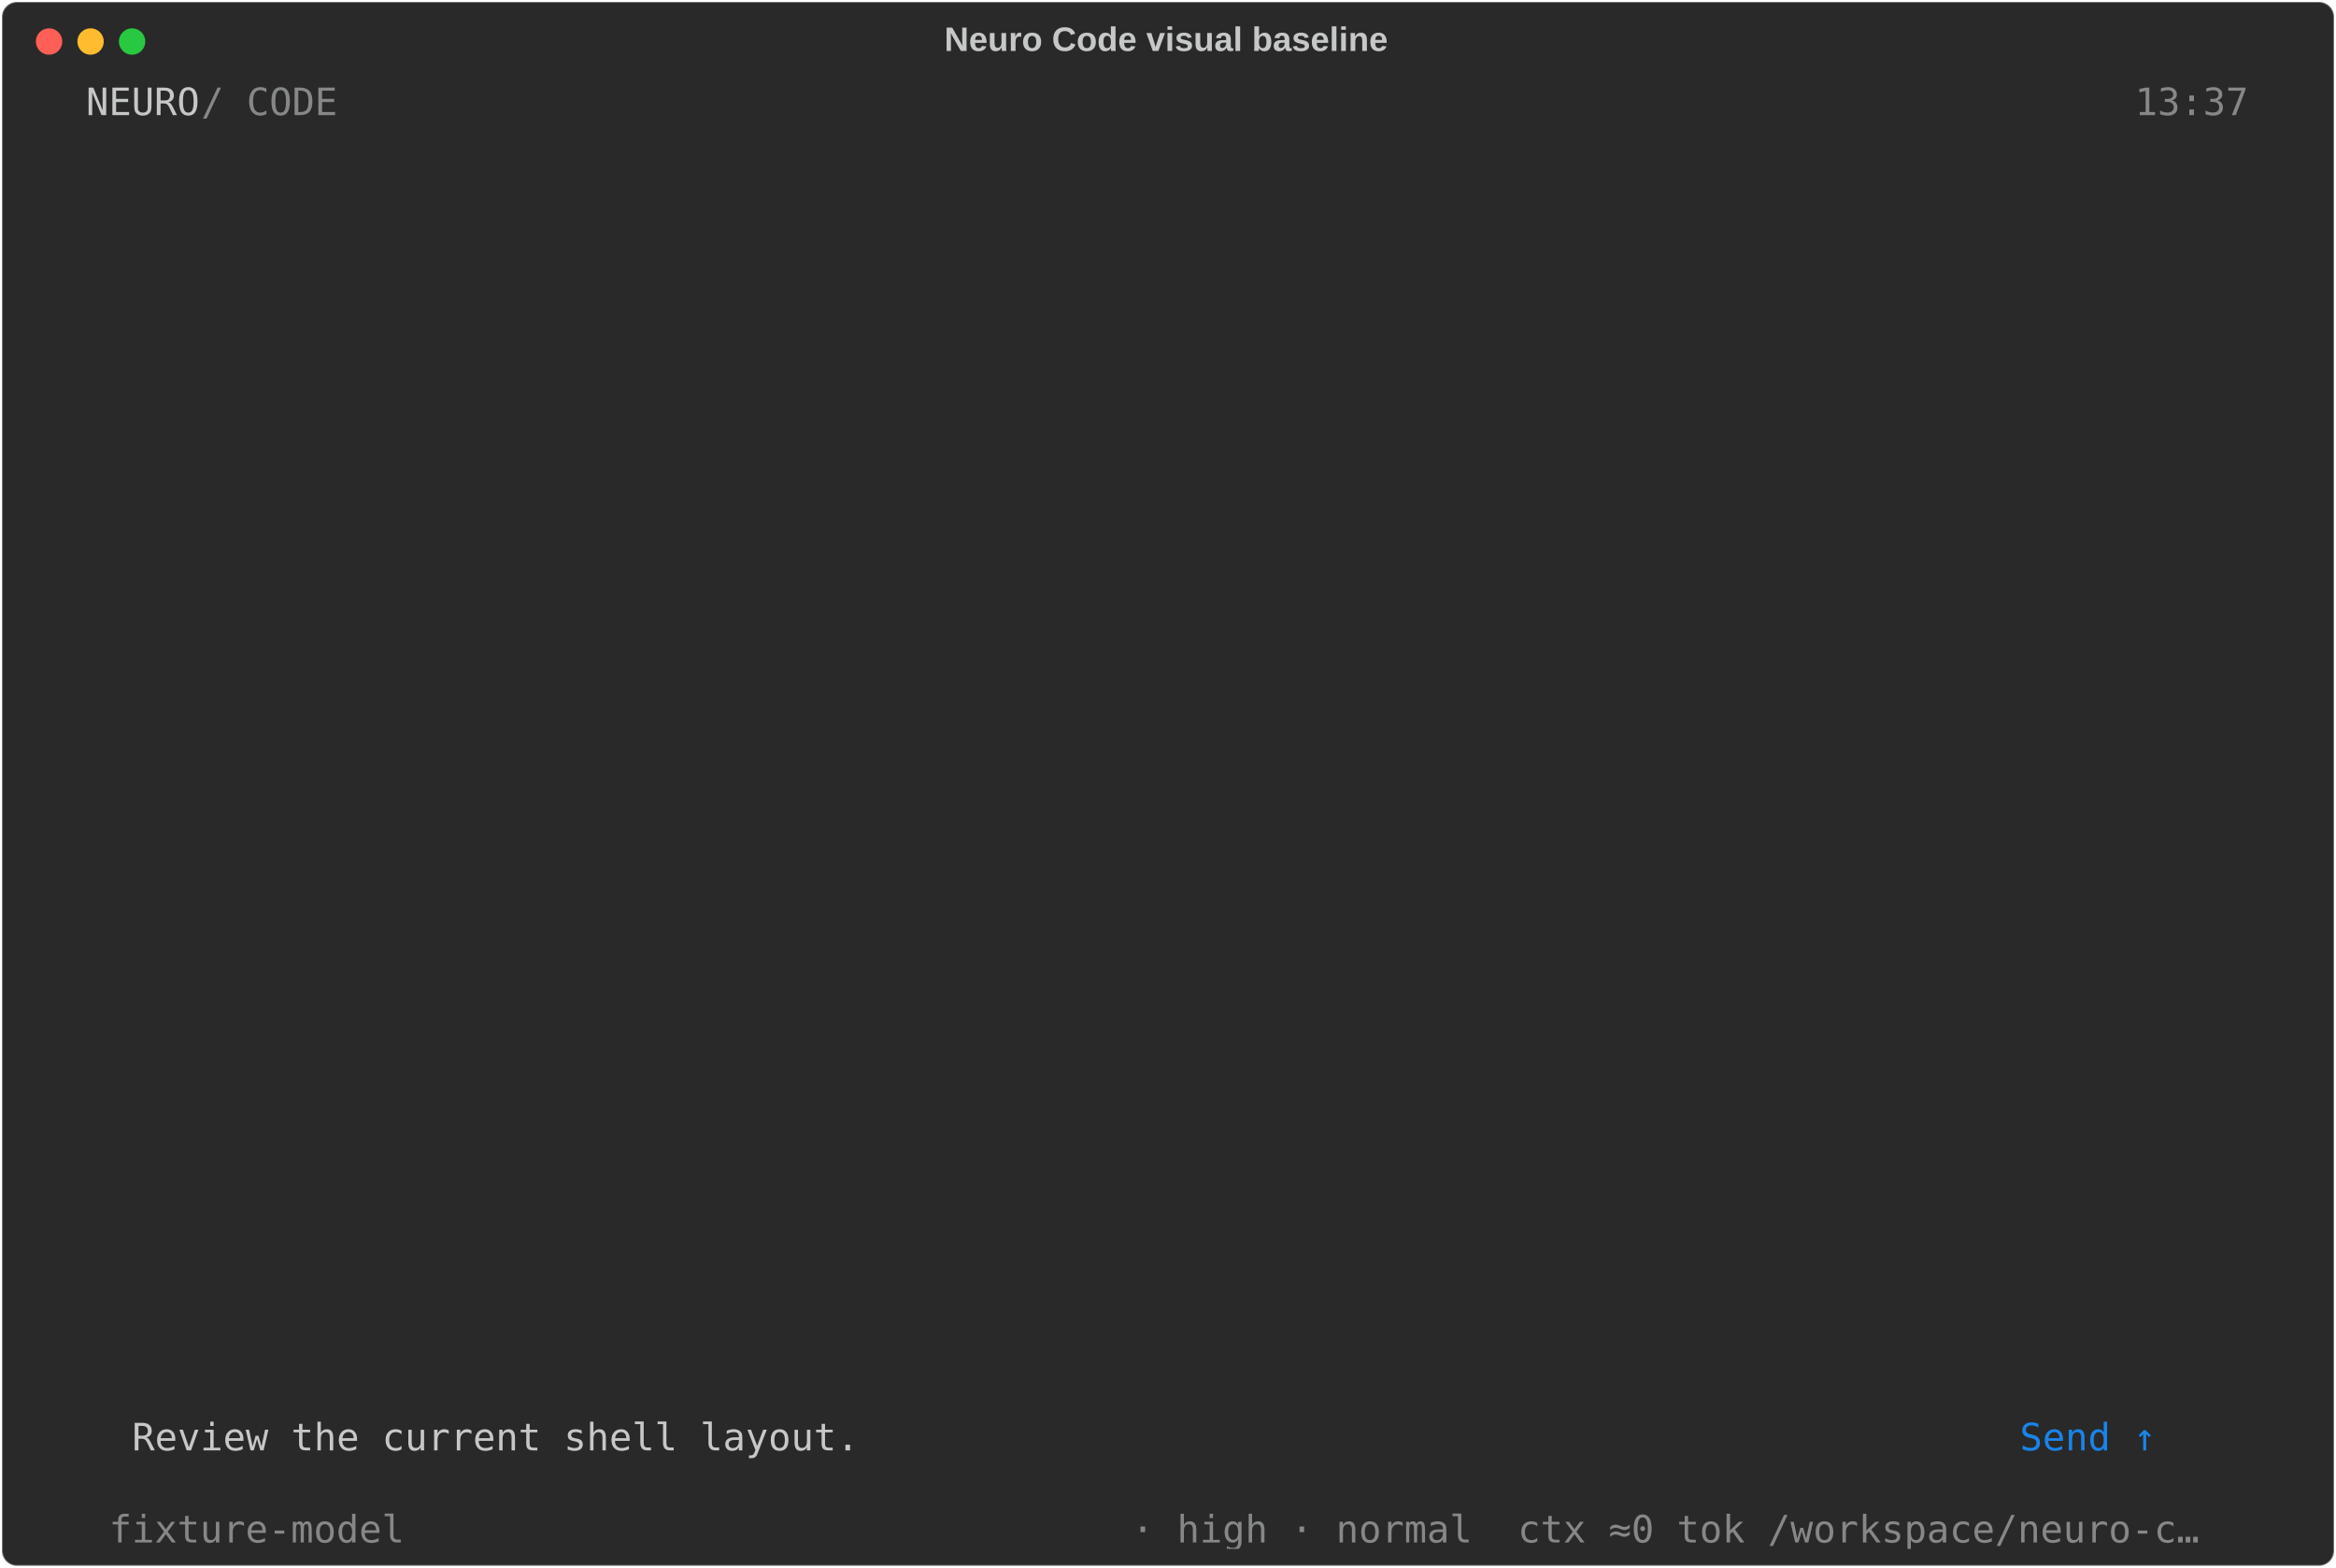
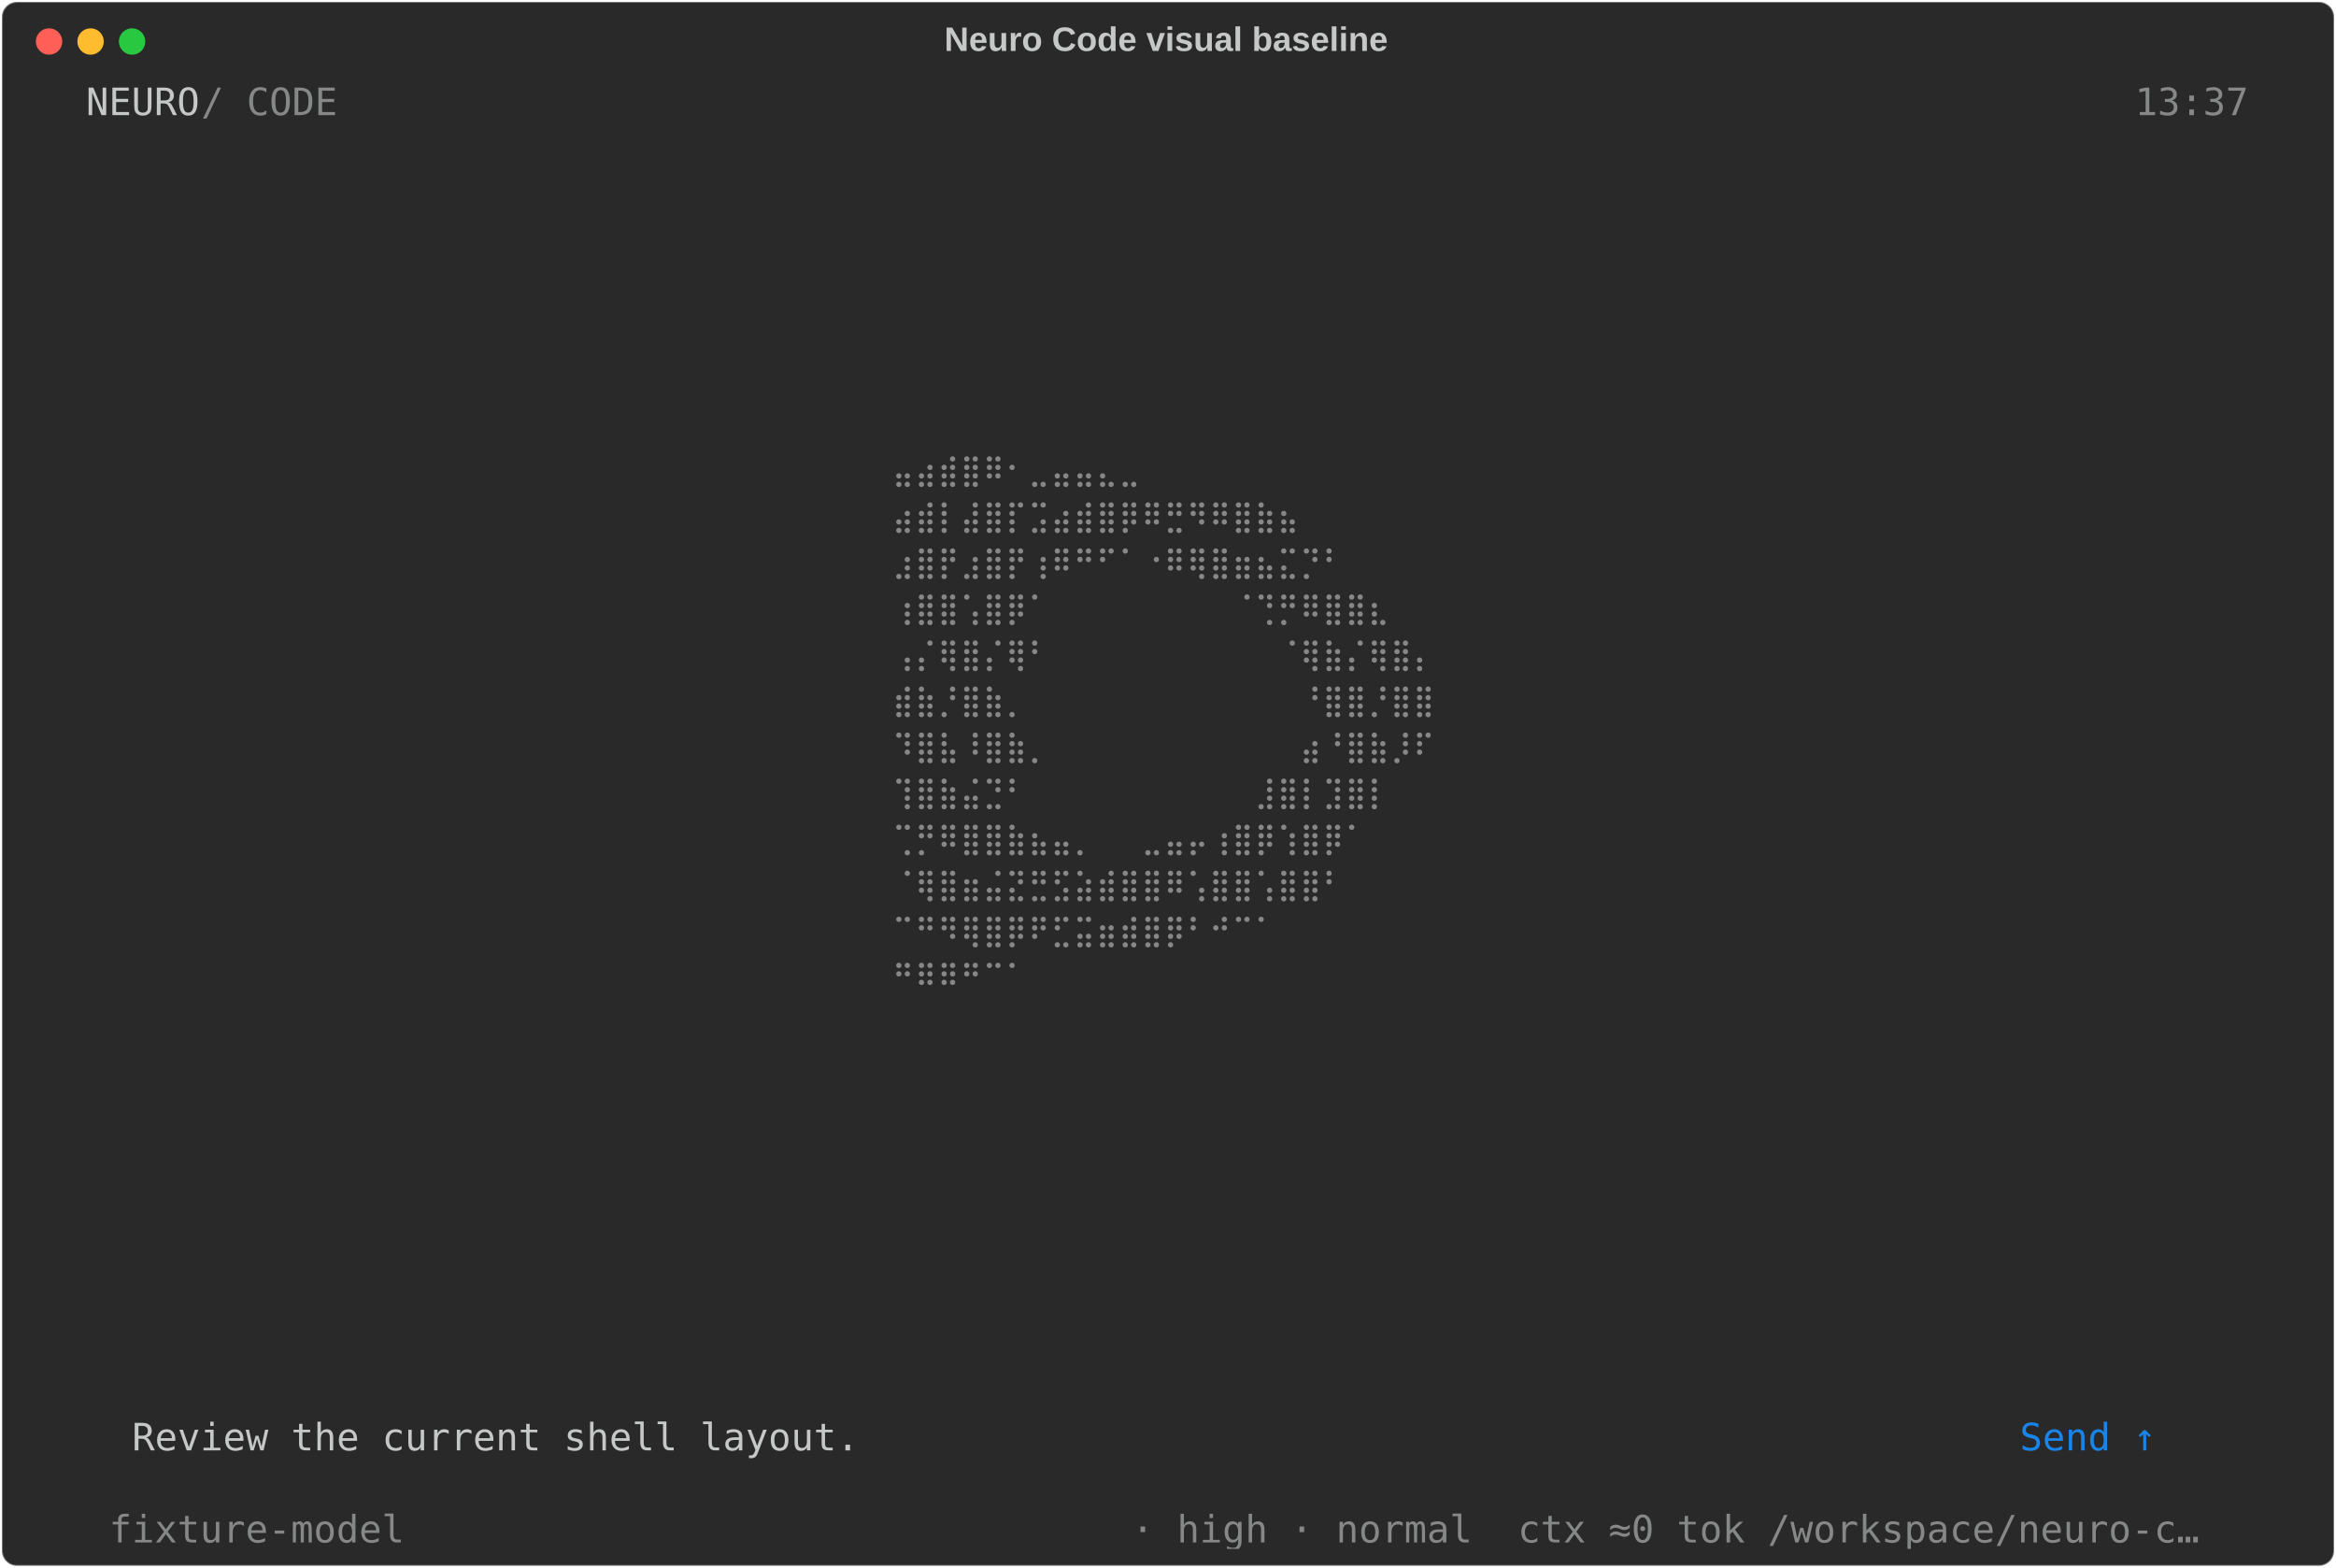
<svg xmlns="http://www.w3.org/2000/svg" class="rich-terminal" viewBox="0 0 1238 830.8">
  <style>

    @font-face {
        font-family: "Fira Code";
        src: local("FiraCode-Regular"),
                url("https://cdnjs.cloudflare.com/ajax/libs/firacode/6.2.0/woff2/FiraCode-Regular.woff2") format("woff2"),
                url("https://cdnjs.cloudflare.com/ajax/libs/firacode/6.2.0/woff/FiraCode-Regular.woff") format("woff");
        font-style: normal;
        font-weight: 400;
    }
    @font-face {
        font-family: "Fira Code";
        src: local("FiraCode-Bold"),
                url("https://cdnjs.cloudflare.com/ajax/libs/firacode/6.2.0/woff2/FiraCode-Bold.woff2") format("woff2"),
                url("https://cdnjs.cloudflare.com/ajax/libs/firacode/6.2.0/woff/FiraCode-Bold.woff") format("woff");
        font-style: bold;
        font-weight: 700;
    }

-     .terminal-914235730-matrix {
+     .terminal-688278591-matrix {
        font-family: Fira Code, monospace;
        font-size: 20px;
        line-height: 24.4px;
        font-variant-east-asian: full-width;
    }

-     .terminal-914235730-title {
+     .terminal-688278591-title {
        font-size: 18px;
        font-weight: bold;
        font-family: arial;
    }

-     .terminal-914235730-r1 { fill: #c5c8c6 }
- .terminal-914235730-r2 { fill: #868887 }
- .terminal-914235730-r3 { fill: #1984e9 }
+     .terminal-688278591-r1 { fill: #c5c8c6 }
+ .terminal-688278591-r2 { fill: #868887 }
+ .terminal-688278591-r3 { fill: #1984e9 }
    </style>
  <defs>
-     <clipPath id="terminal-914235730-clip-terminal">
+     <clipPath id="terminal-688278591-clip-terminal">
      <rect x="0" y="0" width="1219.0" height="779.8" />
    </clipPath>
-     <clipPath id="terminal-914235730-line-0">
+     <clipPath id="terminal-688278591-line-0">
      <rect x="0" y="1.5" width="1220" height="24.65" />
    </clipPath>
-     <clipPath id="terminal-914235730-line-1">
+     <clipPath id="terminal-688278591-line-1">
      <rect x="0" y="25.9" width="1220" height="24.65" />
    </clipPath>
-     <clipPath id="terminal-914235730-line-2">
+     <clipPath id="terminal-688278591-line-2">
      <rect x="0" y="50.3" width="1220" height="24.65" />
    </clipPath>
-     <clipPath id="terminal-914235730-line-3">
+     <clipPath id="terminal-688278591-line-3">
      <rect x="0" y="74.7" width="1220" height="24.65" />
    </clipPath>
-     <clipPath id="terminal-914235730-line-4">
+     <clipPath id="terminal-688278591-line-4">
      <rect x="0" y="99.1" width="1220" height="24.65" />
    </clipPath>
-     <clipPath id="terminal-914235730-line-5">
+     <clipPath id="terminal-688278591-line-5">
      <rect x="0" y="123.5" width="1220" height="24.65" />
    </clipPath>
-     <clipPath id="terminal-914235730-line-6">
+     <clipPath id="terminal-688278591-line-6">
      <rect x="0" y="147.9" width="1220" height="24.65" />
    </clipPath>
-     <clipPath id="terminal-914235730-line-7">
+     <clipPath id="terminal-688278591-line-7">
      <rect x="0" y="172.3" width="1220" height="24.65" />
    </clipPath>
-     <clipPath id="terminal-914235730-line-8">
+     <clipPath id="terminal-688278591-line-8">
      <rect x="0" y="196.7" width="1220" height="24.65" />
    </clipPath>
-     <clipPath id="terminal-914235730-line-9">
+     <clipPath id="terminal-688278591-line-9">
      <rect x="0" y="221.1" width="1220" height="24.65" />
    </clipPath>
-     <clipPath id="terminal-914235730-line-10">
+     <clipPath id="terminal-688278591-line-10">
      <rect x="0" y="245.5" width="1220" height="24.65" />
    </clipPath>
-     <clipPath id="terminal-914235730-line-11">
+     <clipPath id="terminal-688278591-line-11">
      <rect x="0" y="269.9" width="1220" height="24.65" />
    </clipPath>
-     <clipPath id="terminal-914235730-line-12">
+     <clipPath id="terminal-688278591-line-12">
      <rect x="0" y="294.3" width="1220" height="24.65" />
    </clipPath>
-     <clipPath id="terminal-914235730-line-13">
+     <clipPath id="terminal-688278591-line-13">
      <rect x="0" y="318.7" width="1220" height="24.65" />
    </clipPath>
-     <clipPath id="terminal-914235730-line-14">
+     <clipPath id="terminal-688278591-line-14">
      <rect x="0" y="343.1" width="1220" height="24.65" />
    </clipPath>
-     <clipPath id="terminal-914235730-line-15">
+     <clipPath id="terminal-688278591-line-15">
      <rect x="0" y="367.5" width="1220" height="24.65" />
    </clipPath>
-     <clipPath id="terminal-914235730-line-16">
+     <clipPath id="terminal-688278591-line-16">
      <rect x="0" y="391.9" width="1220" height="24.65" />
    </clipPath>
-     <clipPath id="terminal-914235730-line-17">
+     <clipPath id="terminal-688278591-line-17">
      <rect x="0" y="416.3" width="1220" height="24.65" />
    </clipPath>
-     <clipPath id="terminal-914235730-line-18">
+     <clipPath id="terminal-688278591-line-18">
      <rect x="0" y="440.7" width="1220" height="24.65" />
    </clipPath>
-     <clipPath id="terminal-914235730-line-19">
+     <clipPath id="terminal-688278591-line-19">
      <rect x="0" y="465.1" width="1220" height="24.65" />
    </clipPath>
-     <clipPath id="terminal-914235730-line-20">
+     <clipPath id="terminal-688278591-line-20">
      <rect x="0" y="489.5" width="1220" height="24.65" />
    </clipPath>
-     <clipPath id="terminal-914235730-line-21">
+     <clipPath id="terminal-688278591-line-21">
      <rect x="0" y="513.9" width="1220" height="24.65" />
    </clipPath>
-     <clipPath id="terminal-914235730-line-22">
+     <clipPath id="terminal-688278591-line-22">
      <rect x="0" y="538.3" width="1220" height="24.65" />
    </clipPath>
-     <clipPath id="terminal-914235730-line-23">
+     <clipPath id="terminal-688278591-line-23">
      <rect x="0" y="562.7" width="1220" height="24.65" />
    </clipPath>
-     <clipPath id="terminal-914235730-line-24">
+     <clipPath id="terminal-688278591-line-24">
      <rect x="0" y="587.1" width="1220" height="24.65" />
    </clipPath>
-     <clipPath id="terminal-914235730-line-25">
+     <clipPath id="terminal-688278591-line-25">
      <rect x="0" y="611.5" width="1220" height="24.65" />
    </clipPath>
-     <clipPath id="terminal-914235730-line-26">
+     <clipPath id="terminal-688278591-line-26">
      <rect x="0" y="635.9" width="1220" height="24.65" />
    </clipPath>
-     <clipPath id="terminal-914235730-line-27">
+     <clipPath id="terminal-688278591-line-27">
      <rect x="0" y="660.3" width="1220" height="24.65" />
    </clipPath>
-     <clipPath id="terminal-914235730-line-28">
+     <clipPath id="terminal-688278591-line-28">
      <rect x="0" y="684.7" width="1220" height="24.65" />
    </clipPath>
-     <clipPath id="terminal-914235730-line-29">
+     <clipPath id="terminal-688278591-line-29">
      <rect x="0" y="709.1" width="1220" height="24.65" />
    </clipPath>
-     <clipPath id="terminal-914235730-line-30">
+     <clipPath id="terminal-688278591-line-30">
      <rect x="0" y="733.5" width="1220" height="24.65" />
    </clipPath>
  </defs>
  <rect fill="#292929" stroke="rgba(255,255,255,0.35)" stroke-width="1" x="1" y="1" width="1236" height="828.8" rx="8" />
-   <text class="terminal-914235730-title" fill="#c5c8c6" text-anchor="middle" x="618" y="27">Neuro Code visual baseline</text>
+   <text class="terminal-688278591-title" fill="#c5c8c6" text-anchor="middle" x="618" y="27">Neuro Code visual baseline</text>
  <g transform="translate(26,22)">
    <circle cx="0" cy="0" r="7" fill="#ff5f57" />
    <circle cx="22" cy="0" r="7" fill="#febc2e" />
    <circle cx="44" cy="0" r="7" fill="#28c840" />
  </g>
-   <g transform="translate(9, 41)" clip-path="url(#terminal-914235730-clip-terminal)">
-     <g class="terminal-914235730-matrix">
-       <text class="terminal-914235730-r1" x="36.6" y="20" textLength="61" clip-path="url(#terminal-914235730-line-0)">NEURO</text>
-       <text class="terminal-914235730-r2" x="97.6" y="20" textLength="85.4" clip-path="url(#terminal-914235730-line-0)"> / CODE</text>
-       <text class="terminal-914235730-r2" x="1122.4" y="20" textLength="61" clip-path="url(#terminal-914235730-line-0)">13:37</text>
-       <text class="terminal-914235730-r1" x="1220" y="20" textLength="12.2" clip-path="url(#terminal-914235730-line-0)">
- </text>
-       <text class="terminal-914235730-r1" x="1220" y="44.4" textLength="12.2" clip-path="url(#terminal-914235730-line-1)">
- </text>
-       <text class="terminal-914235730-r1" x="1220" y="68.8" textLength="12.2" clip-path="url(#terminal-914235730-line-2)">
- </text>
-       <text class="terminal-914235730-r1" x="1220" y="93.2" textLength="12.2" clip-path="url(#terminal-914235730-line-3)">
- </text>
-       <text class="terminal-914235730-r1" x="1220" y="117.6" textLength="12.2" clip-path="url(#terminal-914235730-line-4)">
- </text>
-       <text class="terminal-914235730-r1" x="1220" y="142" textLength="12.2" clip-path="url(#terminal-914235730-line-5)">
- </text>
-       <text class="terminal-914235730-r1" x="1220" y="166.4" textLength="12.2" clip-path="url(#terminal-914235730-line-6)">
- </text>
-       <text class="terminal-914235730-r1" x="1220" y="190.8" textLength="12.2" clip-path="url(#terminal-914235730-line-7)">
- </text>
-       <text class="terminal-914235730-r1" x="1220" y="215.2" textLength="12.2" clip-path="url(#terminal-914235730-line-8)">
- </text>
-       <text class="terminal-914235730-r1" x="1220" y="239.6" textLength="12.2" clip-path="url(#terminal-914235730-line-9)">
- </text>
-       <text class="terminal-914235730-r1" x="1220" y="264" textLength="12.2" clip-path="url(#terminal-914235730-line-10)">
- </text>
-       <text class="terminal-914235730-r1" x="1220" y="288.4" textLength="12.2" clip-path="url(#terminal-914235730-line-11)">
- </text>
-       <text class="terminal-914235730-r1" x="1220" y="312.8" textLength="12.2" clip-path="url(#terminal-914235730-line-12)">
- </text>
-       <text class="terminal-914235730-r1" x="1220" y="337.2" textLength="12.2" clip-path="url(#terminal-914235730-line-13)">
- </text>
-       <text class="terminal-914235730-r1" x="1220" y="361.6" textLength="12.2" clip-path="url(#terminal-914235730-line-14)">
- </text>
-       <text class="terminal-914235730-r1" x="1220" y="386" textLength="12.2" clip-path="url(#terminal-914235730-line-15)">
- </text>
-       <text class="terminal-914235730-r1" x="1220" y="410.4" textLength="12.2" clip-path="url(#terminal-914235730-line-16)">
- </text>
-       <text class="terminal-914235730-r1" x="1220" y="434.8" textLength="12.2" clip-path="url(#terminal-914235730-line-17)">
- </text>
-       <text class="terminal-914235730-r1" x="1220" y="459.2" textLength="12.2" clip-path="url(#terminal-914235730-line-18)">
- </text>
-       <text class="terminal-914235730-r1" x="1220" y="483.6" textLength="12.2" clip-path="url(#terminal-914235730-line-19)">
- </text>
-       <text class="terminal-914235730-r1" x="1220" y="508" textLength="12.2" clip-path="url(#terminal-914235730-line-20)">
- </text>
-       <text class="terminal-914235730-r1" x="1220" y="532.4" textLength="12.2" clip-path="url(#terminal-914235730-line-21)">
- </text>
-       <text class="terminal-914235730-r1" x="1220" y="556.8" textLength="12.2" clip-path="url(#terminal-914235730-line-22)">
- </text>
-       <text class="terminal-914235730-r1" x="1220" y="581.2" textLength="12.2" clip-path="url(#terminal-914235730-line-23)">
- </text>
-       <text class="terminal-914235730-r1" x="1220" y="605.6" textLength="12.2" clip-path="url(#terminal-914235730-line-24)">
- </text>
-       <text class="terminal-914235730-r1" x="1220" y="630" textLength="12.2" clip-path="url(#terminal-914235730-line-25)">
- </text>
-       <text class="terminal-914235730-r1" x="1220" y="654.4" textLength="12.2" clip-path="url(#terminal-914235730-line-26)">
- </text>
-       <text class="terminal-914235730-r1" x="1220" y="678.8" textLength="12.2" clip-path="url(#terminal-914235730-line-27)">
- </text>
-       <text class="terminal-914235730-r1" x="1220" y="703.2" textLength="12.2" clip-path="url(#terminal-914235730-line-28)">
- </text>
-       <text class="terminal-914235730-r1" x="61" y="727.6" textLength="988.2" clip-path="url(#terminal-914235730-line-29)">Review the current shell layout.                                                 </text>
-       <text class="terminal-914235730-r3" x="1061.4" y="727.6" textLength="97.6" clip-path="url(#terminal-914235730-line-29)"> Send ↑ </text>
-       <text class="terminal-914235730-r1" x="1220" y="727.6" textLength="12.2" clip-path="url(#terminal-914235730-line-29)">
- </text>
-       <text class="terminal-914235730-r1" x="1220" y="752" textLength="12.2" clip-path="url(#terminal-914235730-line-30)">
- </text>
-       <text class="terminal-914235730-r2" x="48.8" y="776.4" textLength="1122.4" clip-path="url(#terminal-914235730-line-31)">fixture-model                                · high · normal  ctx ≈0 tok /workspace/neuro-c…</text>
+   <g transform="translate(9, 41)" clip-path="url(#terminal-688278591-clip-terminal)">
+     <g class="terminal-688278591-matrix">
+       <text class="terminal-688278591-r1" x="36.6" y="20" textLength="61" clip-path="url(#terminal-688278591-line-0)">NEURO</text>
+       <text class="terminal-688278591-r2" x="97.6" y="20" textLength="85.4" clip-path="url(#terminal-688278591-line-0)"> / CODE</text>
+       <text class="terminal-688278591-r2" x="1122.4" y="20" textLength="61" clip-path="url(#terminal-688278591-line-0)">13:37</text>
+       <text class="terminal-688278591-r1" x="1220" y="20" textLength="12.2" clip-path="url(#terminal-688278591-line-0)">
+ </text>
+       <text class="terminal-688278591-r1" x="1220" y="44.4" textLength="12.2" clip-path="url(#terminal-688278591-line-1)">
+ </text>
+       <text class="terminal-688278591-r1" x="1220" y="68.8" textLength="12.2" clip-path="url(#terminal-688278591-line-2)">
+ </text>
+       <text class="terminal-688278591-r1" x="1220" y="93.2" textLength="12.2" clip-path="url(#terminal-688278591-line-3)">
+ </text>
+       <text class="terminal-688278591-r1" x="1220" y="117.6" textLength="12.2" clip-path="url(#terminal-688278591-line-4)">
+ </text>
+       <text class="terminal-688278591-r1" x="1220" y="142" textLength="12.2" clip-path="url(#terminal-688278591-line-5)">
+ </text>
+       <text class="terminal-688278591-r1" x="1220" y="166.4" textLength="12.2" clip-path="url(#terminal-688278591-line-6)">
+ </text>
+       <text class="terminal-688278591-r1" x="1220" y="190.8" textLength="12.2" clip-path="url(#terminal-688278591-line-7)">
+ </text>
+       <text class="terminal-688278591-r2" x="463.6" y="215.2" textLength="292.8" clip-path="url(#terminal-688278591-line-8)">       ⣤⣴⣾⣿⠿⠂⣀⣤⣤⣄⣀      </text>
+       <text class="terminal-688278591-r1" x="1220" y="215.2" textLength="12.2" clip-path="url(#terminal-688278591-line-8)">
+ </text>
+       <text class="terminal-688278591-r2" x="463.6" y="239.6" textLength="292.8" clip-path="url(#terminal-688278591-line-9)">   ⣴⣾⡇⣼⣿⡏⣩⣴⣾⣿⡿⠿⣛⠻⠿⣿⣷⣦   </text>
+       <text class="terminal-688278591-r1" x="1220" y="239.6" textLength="12.2" clip-path="url(#terminal-688278591-line-9)">
+ </text>
+       <text class="terminal-688278591-r2" x="463.6" y="264" textLength="292.8" clip-path="url(#terminal-688278591-line-10)">  ⣰⣿⡟⣰⣿⡟⢰⠿⠛⠋⠁⠐⠿⢿⣿⣶⣦⣍⡙⠃  </text>
+       <text class="terminal-688278591-r1" x="1220" y="264" textLength="12.2" clip-path="url(#terminal-688278591-line-10)">
+ </text>
+       <text class="terminal-688278591-r2" x="463.6" y="288.4" textLength="292.8" clip-path="url(#terminal-688278591-line-11)"> ⢰⣿⣿⢡⣿⡿⠁        ⠈⢙⡛⠿⣿⣿⣆ </text>
+       <text class="terminal-688278591-r1" x="1220" y="288.4" textLength="12.2" clip-path="url(#terminal-688278591-line-11)">
+ </text>
+       <text class="terminal-688278591-r2" x="463.6" y="312.8" textLength="292.8" clip-path="url(#terminal-688278591-line-12)">⢠⡌⢿⣿⡌⢿⠃          ⠈⢿⣷⡌⢿⣿⡄</text>
+       <text class="terminal-688278591-r1" x="1220" y="312.8" textLength="12.2" clip-path="url(#terminal-688278591-line-12)">
+ </text>
+       <text class="terminal-688278591-r2" x="463.6" y="337.2" textLength="292.8" clip-path="url(#terminal-688278591-line-13)">⣾⣷⡘⣿⣷⡀            ⠘⣿⣿⡘⣿⣿</text>
+       <text class="terminal-688278591-r1" x="1220" y="337.2" textLength="12.2" clip-path="url(#terminal-688278591-line-13)">
+ </text>
+       <text class="terminal-688278591-r2" x="463.6" y="361.6" textLength="292.8" clip-path="url(#terminal-688278591-line-14)">⠹⣿⣧⠸⣿⣷⡀           ⣴⠘⣿⣷⡸⠏</text>
+       <text class="terminal-688278591-r1" x="1220" y="361.6" textLength="12.2" clip-path="url(#terminal-688278591-line-14)">
+ </text>
+       <text class="terminal-688278591-r2" x="463.6" y="386" textLength="292.8" clip-path="url(#terminal-688278591-line-15)"> ⢹⣿⣷⣬⣙⠃          ⣸⣿⡇⣹⣿⡇ </text>
+       <text class="terminal-688278591-r1" x="1220" y="386" textLength="12.2" clip-path="url(#terminal-688278591-line-15)">
+ </text>
+       <text class="terminal-688278591-r2" x="463.6" y="410.4" textLength="292.8" clip-path="url(#terminal-688278591-line-16)">  ⢉⡛⠿⣿⣿⣷⣦⣤⡀  ⣀⣤⡤⢰⣿⡿⢱⣿⡿⠁ </text>
+       <text class="terminal-688278591-r1" x="1220" y="410.4" textLength="12.2" clip-path="url(#terminal-688278591-line-16)">
+ </text>
+       <text class="terminal-688278591-r2" x="463.6" y="434.8" textLength="292.8" clip-path="url(#terminal-688278591-line-17)">  ⠈⢿⣿⣶⣬⣝⣛⣫⣵⣾⣿⣿⠿⢡⣿⣿⢡⣿⣿⠃  </text>
+       <text class="terminal-688278591-r1" x="1220" y="434.8" textLength="12.2" clip-path="url(#terminal-688278591-line-17)">
+ </text>
+       <text class="terminal-688278591-r2" x="463.6" y="459.2" textLength="292.8" clip-path="url(#terminal-688278591-line-18)">    ⠉⠛⠻⢿⣿⡿⠟⣋⣭⣶⣾⣿⡿⠃⠚⠉⠁   </text>
+       <text class="terminal-688278591-r1" x="1220" y="459.2" textLength="12.2" clip-path="url(#terminal-688278591-line-18)">
+ </text>
+       <text class="terminal-688278591-r2" x="463.6" y="483.6" textLength="292.8" clip-path="url(#terminal-688278591-line-19)">          ⠛⠿⠿⠛⠉⠁        </text>
+       <text class="terminal-688278591-r1" x="1220" y="483.6" textLength="12.2" clip-path="url(#terminal-688278591-line-19)">
+ </text>
+       <text class="terminal-688278591-r1" x="1220" y="508" textLength="12.2" clip-path="url(#terminal-688278591-line-20)">
+ </text>
+       <text class="terminal-688278591-r1" x="1220" y="532.4" textLength="12.2" clip-path="url(#terminal-688278591-line-21)">
+ </text>
+       <text class="terminal-688278591-r1" x="1220" y="556.8" textLength="12.2" clip-path="url(#terminal-688278591-line-22)">
+ </text>
+       <text class="terminal-688278591-r1" x="1220" y="581.2" textLength="12.2" clip-path="url(#terminal-688278591-line-23)">
+ </text>
+       <text class="terminal-688278591-r1" x="1220" y="605.6" textLength="12.2" clip-path="url(#terminal-688278591-line-24)">
+ </text>
+       <text class="terminal-688278591-r1" x="1220" y="630" textLength="12.2" clip-path="url(#terminal-688278591-line-25)">
+ </text>
+       <text class="terminal-688278591-r1" x="1220" y="654.4" textLength="12.2" clip-path="url(#terminal-688278591-line-26)">
+ </text>
+       <text class="terminal-688278591-r1" x="1220" y="678.8" textLength="12.2" clip-path="url(#terminal-688278591-line-27)">
+ </text>
+       <text class="terminal-688278591-r1" x="1220" y="703.2" textLength="12.2" clip-path="url(#terminal-688278591-line-28)">
+ </text>
+       <text class="terminal-688278591-r1" x="61" y="727.6" textLength="988.2" clip-path="url(#terminal-688278591-line-29)">Review the current shell layout.                                                 </text>
+       <text class="terminal-688278591-r3" x="1061.4" y="727.6" textLength="97.6" clip-path="url(#terminal-688278591-line-29)"> Send ↑ </text>
+       <text class="terminal-688278591-r1" x="1220" y="727.6" textLength="12.2" clip-path="url(#terminal-688278591-line-29)">
+ </text>
+       <text class="terminal-688278591-r1" x="1220" y="752" textLength="12.2" clip-path="url(#terminal-688278591-line-30)">
+ </text>
+       <text class="terminal-688278591-r2" x="48.8" y="776.4" textLength="1122.4" clip-path="url(#terminal-688278591-line-31)">fixture-model                                · high · normal  ctx ≈0 tok /workspace/neuro-c…</text>
    </g>
  </g>
</svg>
